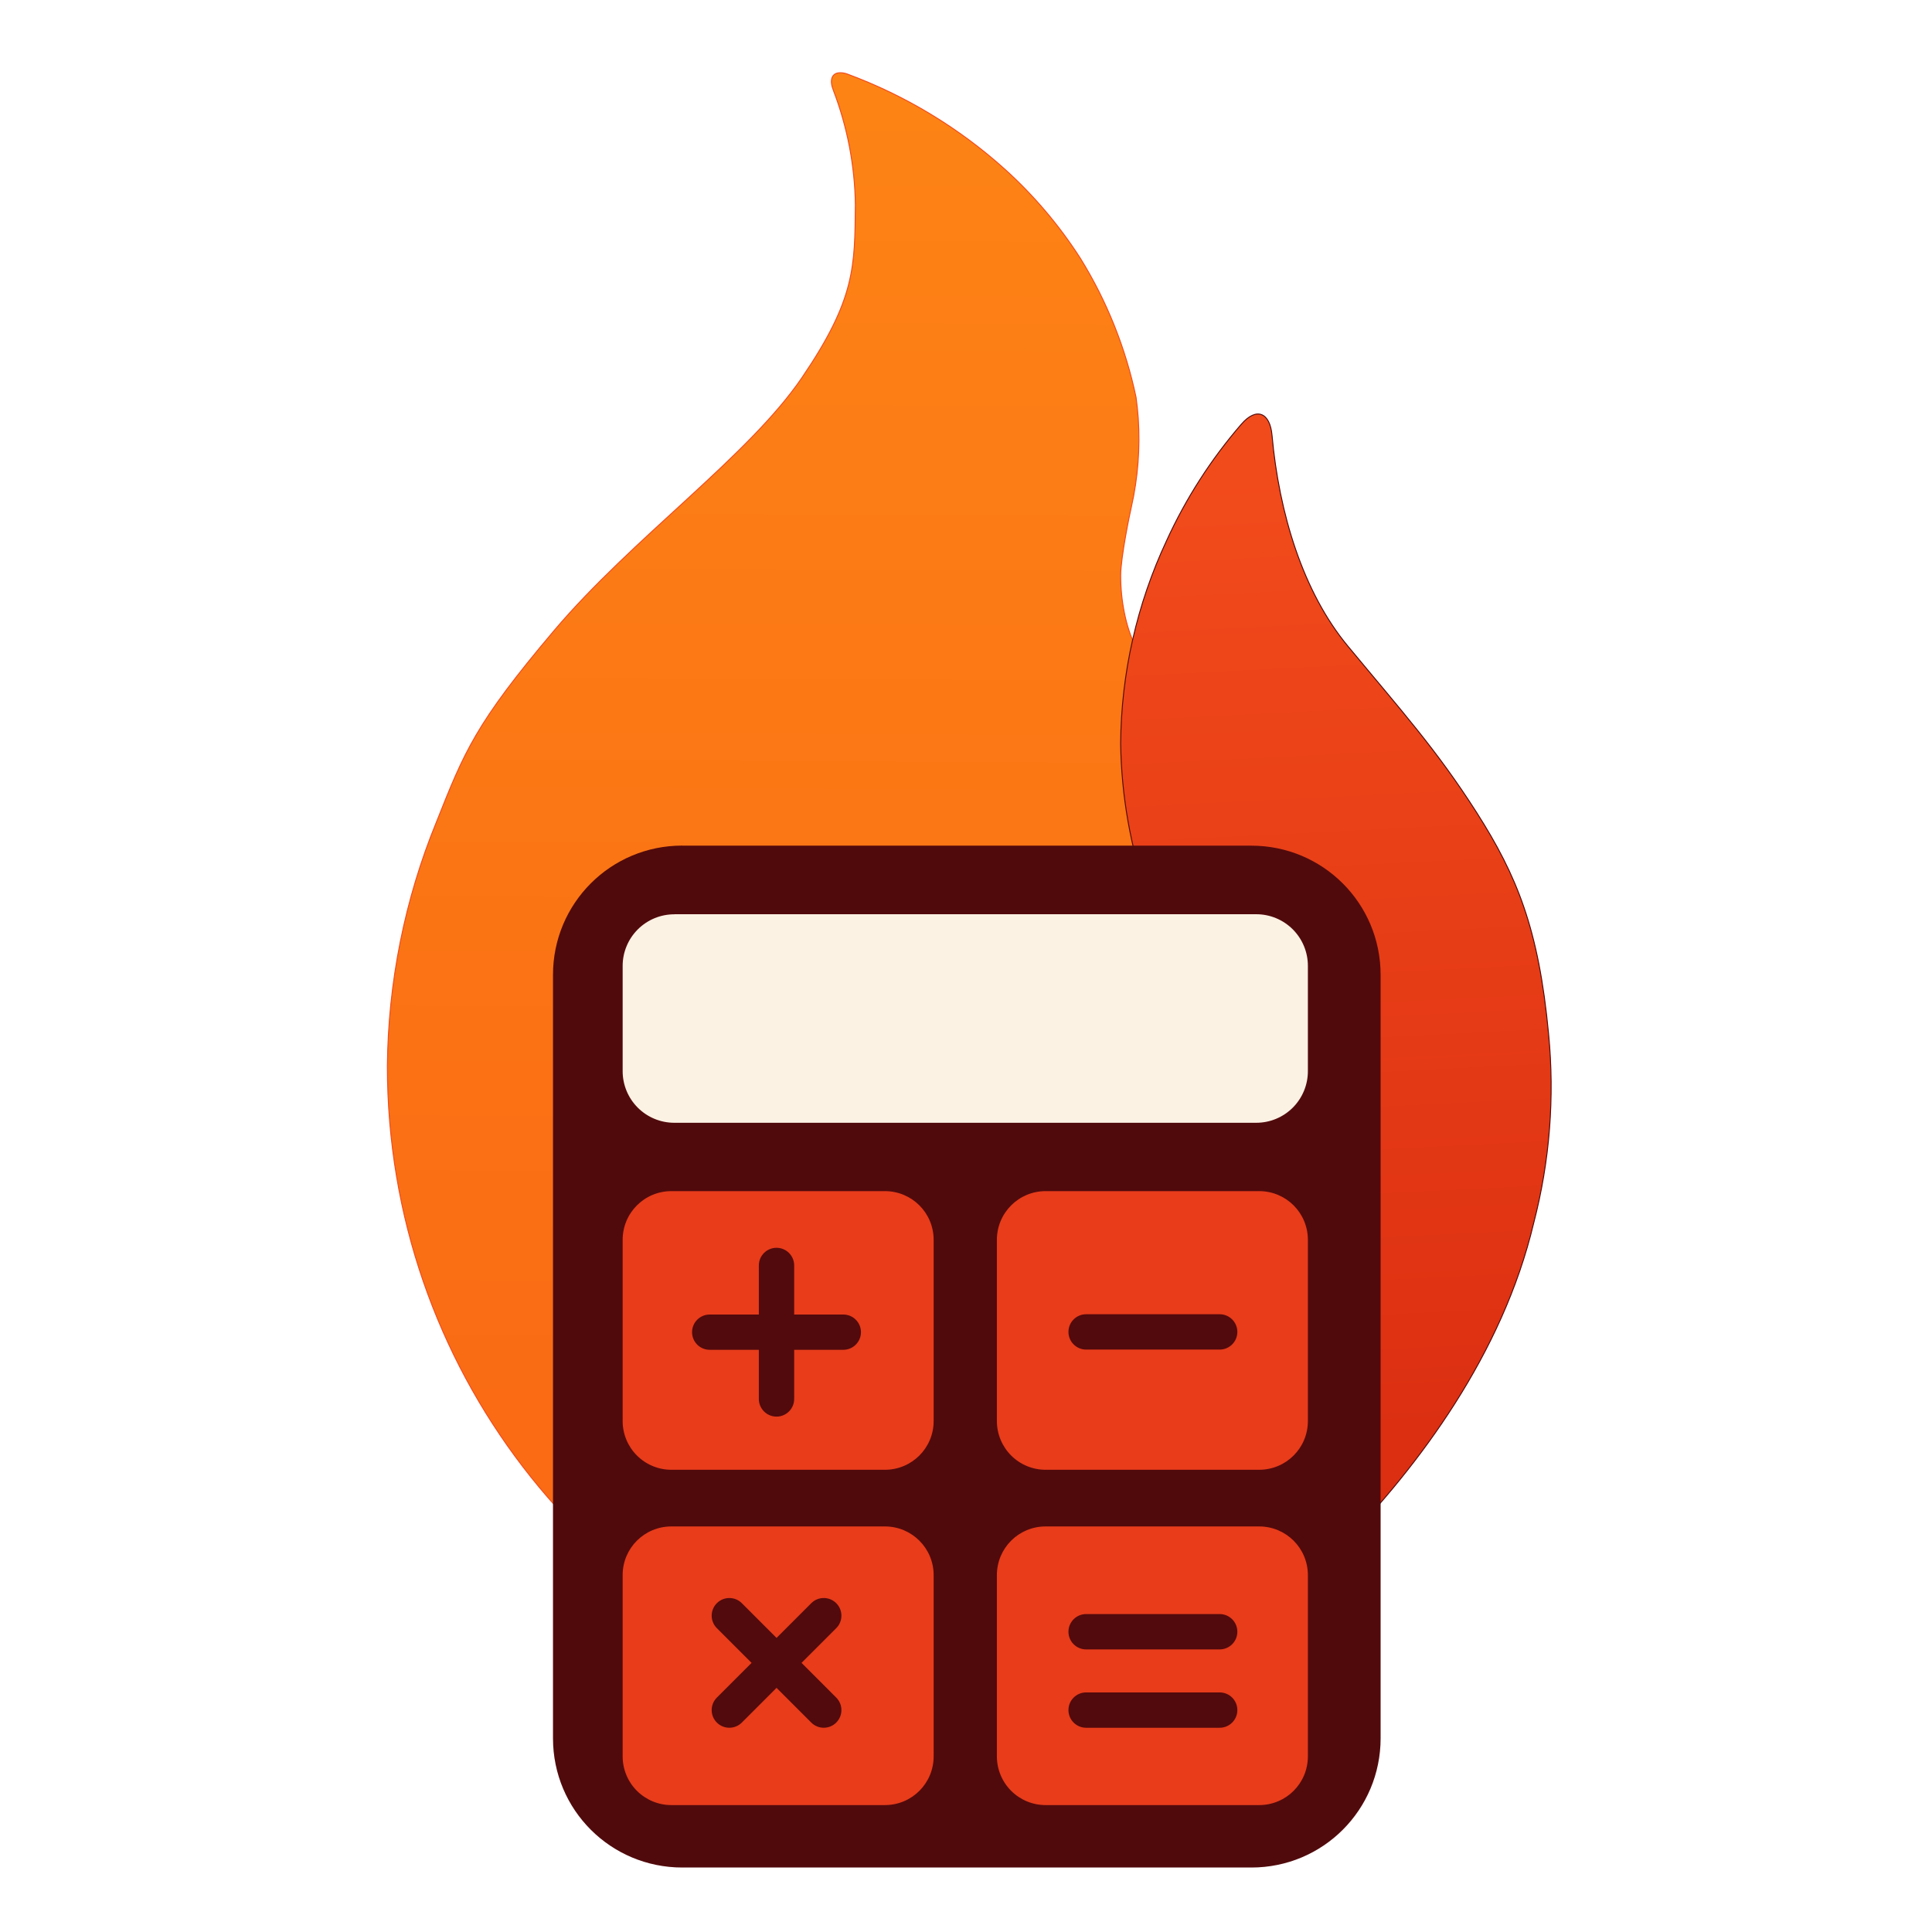
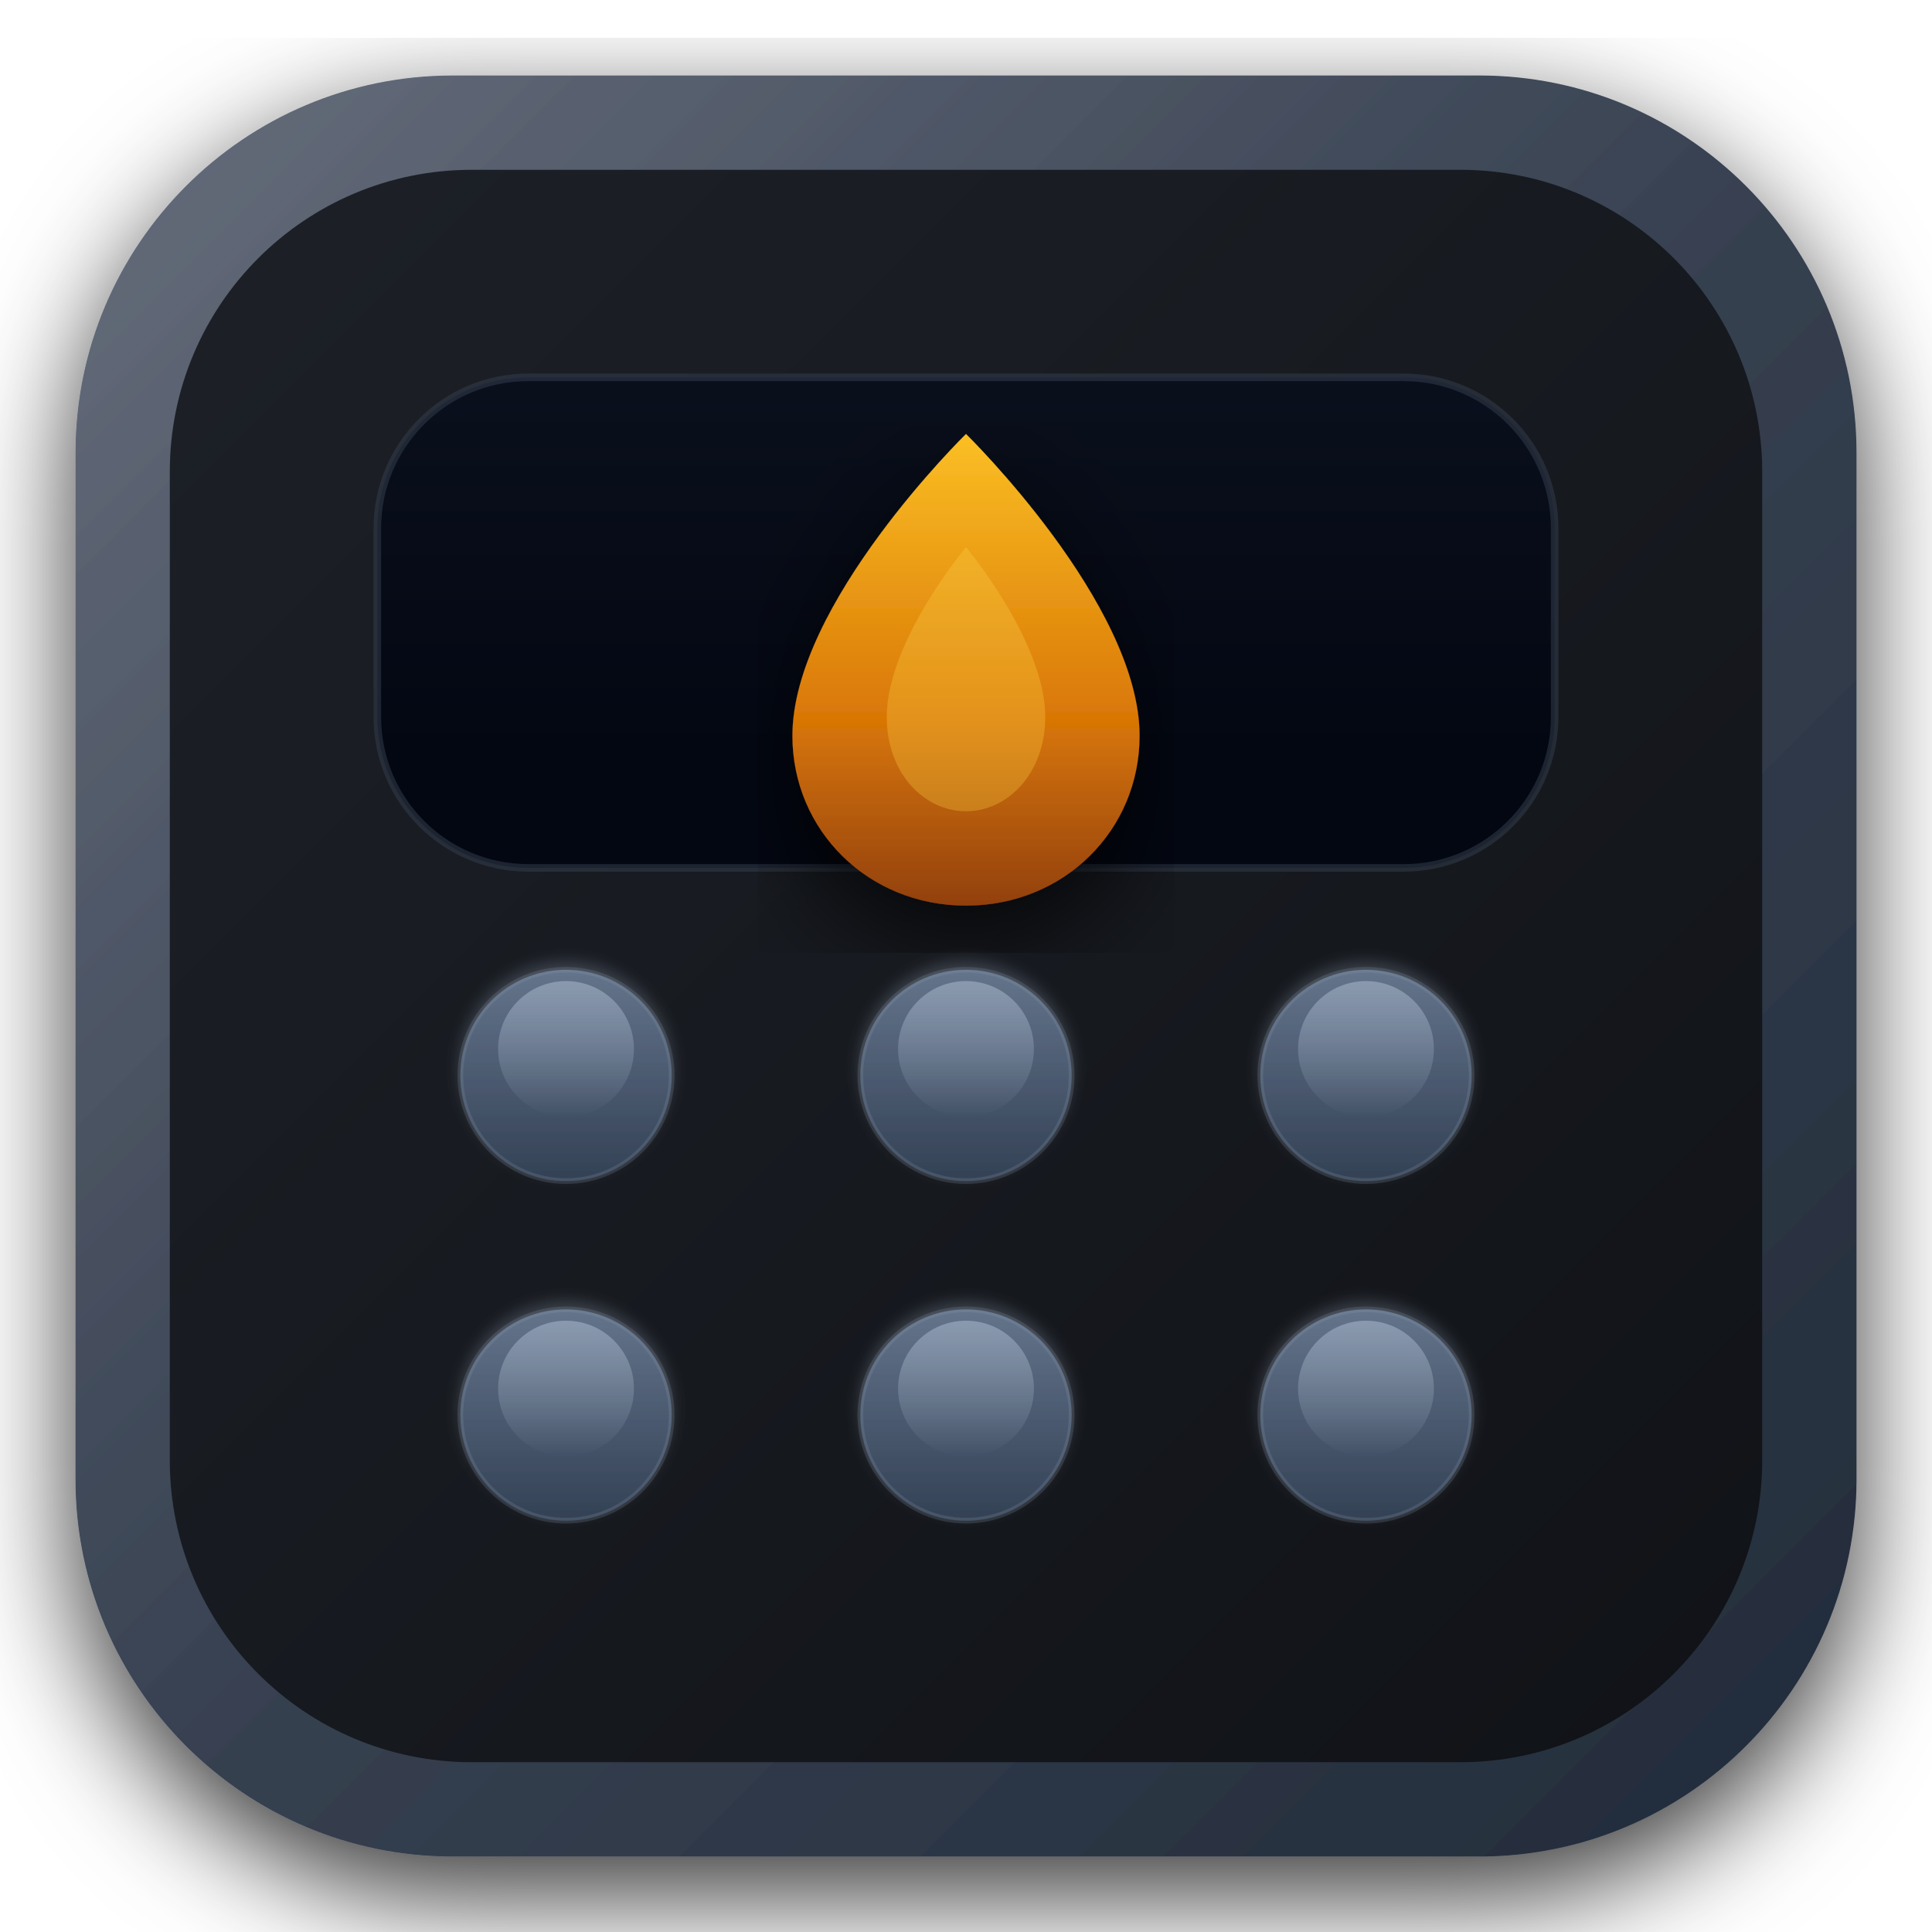
- <svg xmlns="http://www.w3.org/2000/svg" xmlns:xlink="http://www.w3.org/1999/xlink" xml:space="preserve" width="1000" height="1000" viewBox="0 0 264.58 264.58">
+ <svg xmlns="http://www.w3.org/2000/svg" width="512" height="512" viewBox="0 0 512 512" fill="none">
  <defs>
-     <linearGradient id="b">
-       <stop offset="0" stop-color="#fd8315" />
-       <stop offset="1" stop-color="#fa6b14" />
+     <linearGradient id="bodyGradient" x1="0" y1="0" x2="512" y2="512" gradientUnits="userSpaceOnUse">
+       <stop offset="0%" stop-color="#1e2229" />
+       <stop offset="100%" stop-color="#0f1115" />
    </linearGradient>
-     <linearGradient id="a">
-       <stop offset="0" stop-color="#f24b1b" />
-       <stop offset="1" stop-color="#dc2f12" />
+     <linearGradient id="rimGradient" x1="0" y1="0" x2="512" y2="512" gradientUnits="userSpaceOnUse">
+       <stop offset="0%" stop-color="#6b7280" />
+       <stop offset="50%" stop-color="#374151" />
+       <stop offset="100%" stop-color="#1f2937" />
    </linearGradient>
-     <linearGradient xlink:href="#a" id="d" x1="172.49" x2="179.1" y1="64.48" y2="197.19" gradientUnits="userSpaceOnUse" />
-     <linearGradient xlink:href="#b" id="c" x1="118.9" x2="117.99" y1="14.21" y2="194.34" gradientUnits="userSpaceOnUse" />
+     <linearGradient id="screenGradient" x1="0" y1="0" x2="0" y2="200" gradientUnits="userSpaceOnUse">
+       <stop offset="0%" stop-color="#111827" />
+       <stop offset="100%" stop-color="#030712" />
+     </linearGradient>
+     <linearGradient id="flameGradient" x1="0" y1="0" x2="0" y2="1">
+       <stop offset="0%" stop-color="#fbbf24" />
+       <stop offset="60%" stop-color="#d97706" />
+       <stop offset="100%" stop-color="#92400e" />
+     </linearGradient>
+     <linearGradient id="buttonGradient" x1="0" y1="0" x2="0" y2="1">
+       <stop offset="0%" stop-color="#64748b" />
+       <stop offset="100%" stop-color="#334155" />
+     </linearGradient>
+     <linearGradient id="buttonHighlight" x1="0" y1="0" x2="0" y2="1">
+       <stop offset="0%" stop-color="#94a3b8" stop-opacity="0.8" />
+       <stop offset="100%" stop-color="#94a3b8" stop-opacity="0" />
+     </linearGradient>
+     <filter id="shadow" x="-10%" y="-10%" width="120%" height="120%">
+       <feDropShadow dx="0" dy="10" stdDeviation="15" flood-color="#000000" flood-opacity="0.8" />
+     </filter>
+     <filter id="buttonShadow" x="-30%" y="-30%" width="160%" height="160%">
+       <feDropShadow dx="0" dy="6" stdDeviation="5" flood-color="#000000" flood-opacity="0.8" />
+       <feDropShadow dx="0" dy="-2" stdDeviation="2" flood-color="#94a3b8" flood-opacity="0.3" />
+     </filter>
  </defs>
-   <g stroke-linecap="round" stroke-linejoin="round" stroke-width=".13">
-     <path fill="url(#c)" stroke="#f14a1b" d="m115.13 9.96-.26.01c-.97.11-1.29 1.02-.75 2.38a45.6 45.6 0 0 1 3.02 15.68c-.09 8.46.04 12.87-7.31 23.68s-23.16 21.9-33.96 34.66c-10.8 12.76-12.28 16.6-16.1 26.2A90.42 90.42 0 0 0 53.05 146c0 41.29 27.68 76.09 65.49 86.91 35.3-25.9 55.47-125.62 55.47-125.62s-14.45-10.54-18.57-18.89c-1.26-2.56-1.97-6.15-1.97-9.58.01-2.54 1.3-8.72 1.47-9.41a42.4 42.4 0 0 0 .94-12.14c-.07-.95-.17-1.9-.3-2.84v-.01a59.45 59.45 0 0 0-7.6-19h0a60.34 60.34 0 0 0-10.24-12.13 66.97 66.97 0 0 0-21.7-13.15 2.94 2.94 0 0 0-.92-.18z" />
-     <path fill="url(#d)" stroke="#510a0c" d="M170.01 58.08a66.66 66.66 0 0 0-10.24 15.94 66.66 66.66 0 0 0-6.3 27.82 66.8 66.8 0 0 0 3.66 20.86h-.08l7.08 105.8s37.38-25.1 45.9-61a74.13 74.13 0 0 0 2.04-25.93c-1.34-14.35-4.35-21.67-9.85-30.3-5.5-8.62-10.36-14-17.63-22.78-6.17-7.43-9.44-18.25-10.39-28.87-.28-3.13-2.13-3.91-4.19-1.54z" />
+   <rect x="20" y="20" width="472" height="472" rx="100" fill="url(#rimGradient)" filter="url(#shadow)" />
+   <rect x="45" y="45" width="422" height="422" rx="80" fill="url(#bodyGradient)" />
+   <rect x="100" y="100" width="312" height="130" rx="40" fill="url(#screenGradient)" stroke="#374151" stroke-opacity="0.5" stroke-width="2" />
+   <g filter="url(#shadow)">
+     <path d="M256 115 C256 115 210 160 210 195 C210 220 230 240 256 240 C282 240 302 220 302 195 C302 160 256 115 256 115 Z" fill="url(#flameGradient)" />
+     <path d="M256 145 C256 145 235 170 235 190 C235 205 245 215 256 215 C267 215 277 205 277 190 C277 170 256 145 256 145 Z" fill="#fcd34d" fill-opacity="0.3" />
  </g>
-   <path fill="#510a0c" d="M93.45 115.81h77.91c9.81 0 17.71 7.9 17.71 17.7v104.53c0 9.81-7.9 17.71-17.7 17.71H93.44c-9.81 0-17.71-7.9-17.71-17.7V133.51c0-9.81 7.9-17.71 17.7-17.71z" />
-   <path fill="#e83c1b" d="M91.95 163.12h29.23c3.7 0 6.68 2.98 6.68 6.68v24.8c0 3.7-2.98 6.68-6.68 6.68H91.95a6.67 6.67 0 0 1-6.68-6.68v-24.8c0-3.7 2.98-6.68 6.68-6.68zm0 45.92h29.23c3.7 0 6.68 2.98 6.68 6.68v24.8c0 3.7-2.98 6.68-6.68 6.68H91.95a6.67 6.67 0 0 1-6.68-6.69v-24.8c0-3.7 2.98-6.67 6.68-6.67zm51.25-45.92h29.23c3.7 0 6.68 2.98 6.68 6.68v24.8c0 3.7-2.98 6.68-6.68 6.68H143.2a6.67 6.67 0 0 1-6.68-6.68v-24.8c0-3.7 2.98-6.68 6.68-6.68zm0 45.92h29.23c3.7 0 6.68 2.98 6.68 6.68v24.8c0 3.7-2.98 6.68-6.68 6.68H143.2a6.67 6.67 0 0 1-6.68-6.69v-24.8c0-3.7 2.98-6.67 6.68-6.67z" />
-   <g fill="#520a0c">
-     <path d="M148.74 179.98h18.29a2.41 2.41 0 1 1 0 4.84h-18.29a2.41 2.41 0 1 1 0-4.84zm-51.54.04h18.29a2.41 2.41 0 1 1 0 4.83h-18.3a2.41 2.41 0 1 1 0-4.83z" />
-     <path d="M108.76 173.3v18.28a2.41 2.41 0 1 1-4.84 0V173.3a2.41 2.41 0 1 1 4.84 0zm-10.59 59.18 12.93-12.93a2.41 2.41 0 1 1 3.42 3.42l-12.93 12.93a2.41 2.41 0 1 1-3.42-3.42z" />
-     <path d="m101.59 219.55 12.93 12.93a2.41 2.41 0 1 1-3.42 3.42l-12.93-12.93a2.41 2.41 0 1 1 3.42-3.42zm47.15 1.49h18.29a2.41 2.41 0 1 1 0 4.84h-18.29a2.41 2.41 0 1 1 0-4.84zm0 10.73h18.29a2.41 2.41 0 1 1 0 4.84h-18.29a2.41 2.41 0 1 1 0-4.84z" />
-   </g>
-   <path fill="#fcf2e4" d="M92.35 125.2h79.67a7.07 7.07 0 0 1 7.09 7.1v14.36a7.07 7.07 0 0 1-7.09 7.1H92.35a7.07 7.07 0 0 1-7.08-7.1V132.3a7.07 7.07 0 0 1 7.08-7.09z" />
+   <circle cx="150" cy="285" r="28" fill="url(#buttonGradient)" stroke="#94a3b8" stroke-opacity="0.2" stroke-width="1.5" filter="url(#buttonShadow)" />
+   <circle cx="256" cy="285" r="28" fill="url(#buttonGradient)" stroke="#94a3b8" stroke-opacity="0.2" stroke-width="1.5" filter="url(#buttonShadow)" />
+   <circle cx="362" cy="285" r="28" fill="url(#buttonGradient)" stroke="#94a3b8" stroke-opacity="0.2" stroke-width="1.5" filter="url(#buttonShadow)" />
+   <circle cx="150" cy="375" r="28" fill="url(#buttonGradient)" stroke="#94a3b8" stroke-opacity="0.2" stroke-width="1.5" filter="url(#buttonShadow)" />
+   <circle cx="256" cy="375" r="28" fill="url(#buttonGradient)" stroke="#94a3b8" stroke-opacity="0.2" stroke-width="1.5" filter="url(#buttonShadow)" />
+   <circle cx="362" cy="375" r="28" fill="url(#buttonGradient)" stroke="#94a3b8" stroke-opacity="0.2" stroke-width="1.5" filter="url(#buttonShadow)" />
+   <circle cx="150" cy="278" r="18" fill="url(#buttonHighlight)" />
+   <circle cx="256" cy="278" r="18" fill="url(#buttonHighlight)" />
+   <circle cx="362" cy="278" r="18" fill="url(#buttonHighlight)" />
+   <circle cx="150" cy="368" r="18" fill="url(#buttonHighlight)" />
+   <circle cx="256" cy="368" r="18" fill="url(#buttonHighlight)" />
+   <circle cx="362" cy="368" r="18" fill="url(#buttonHighlight)" />
</svg>
